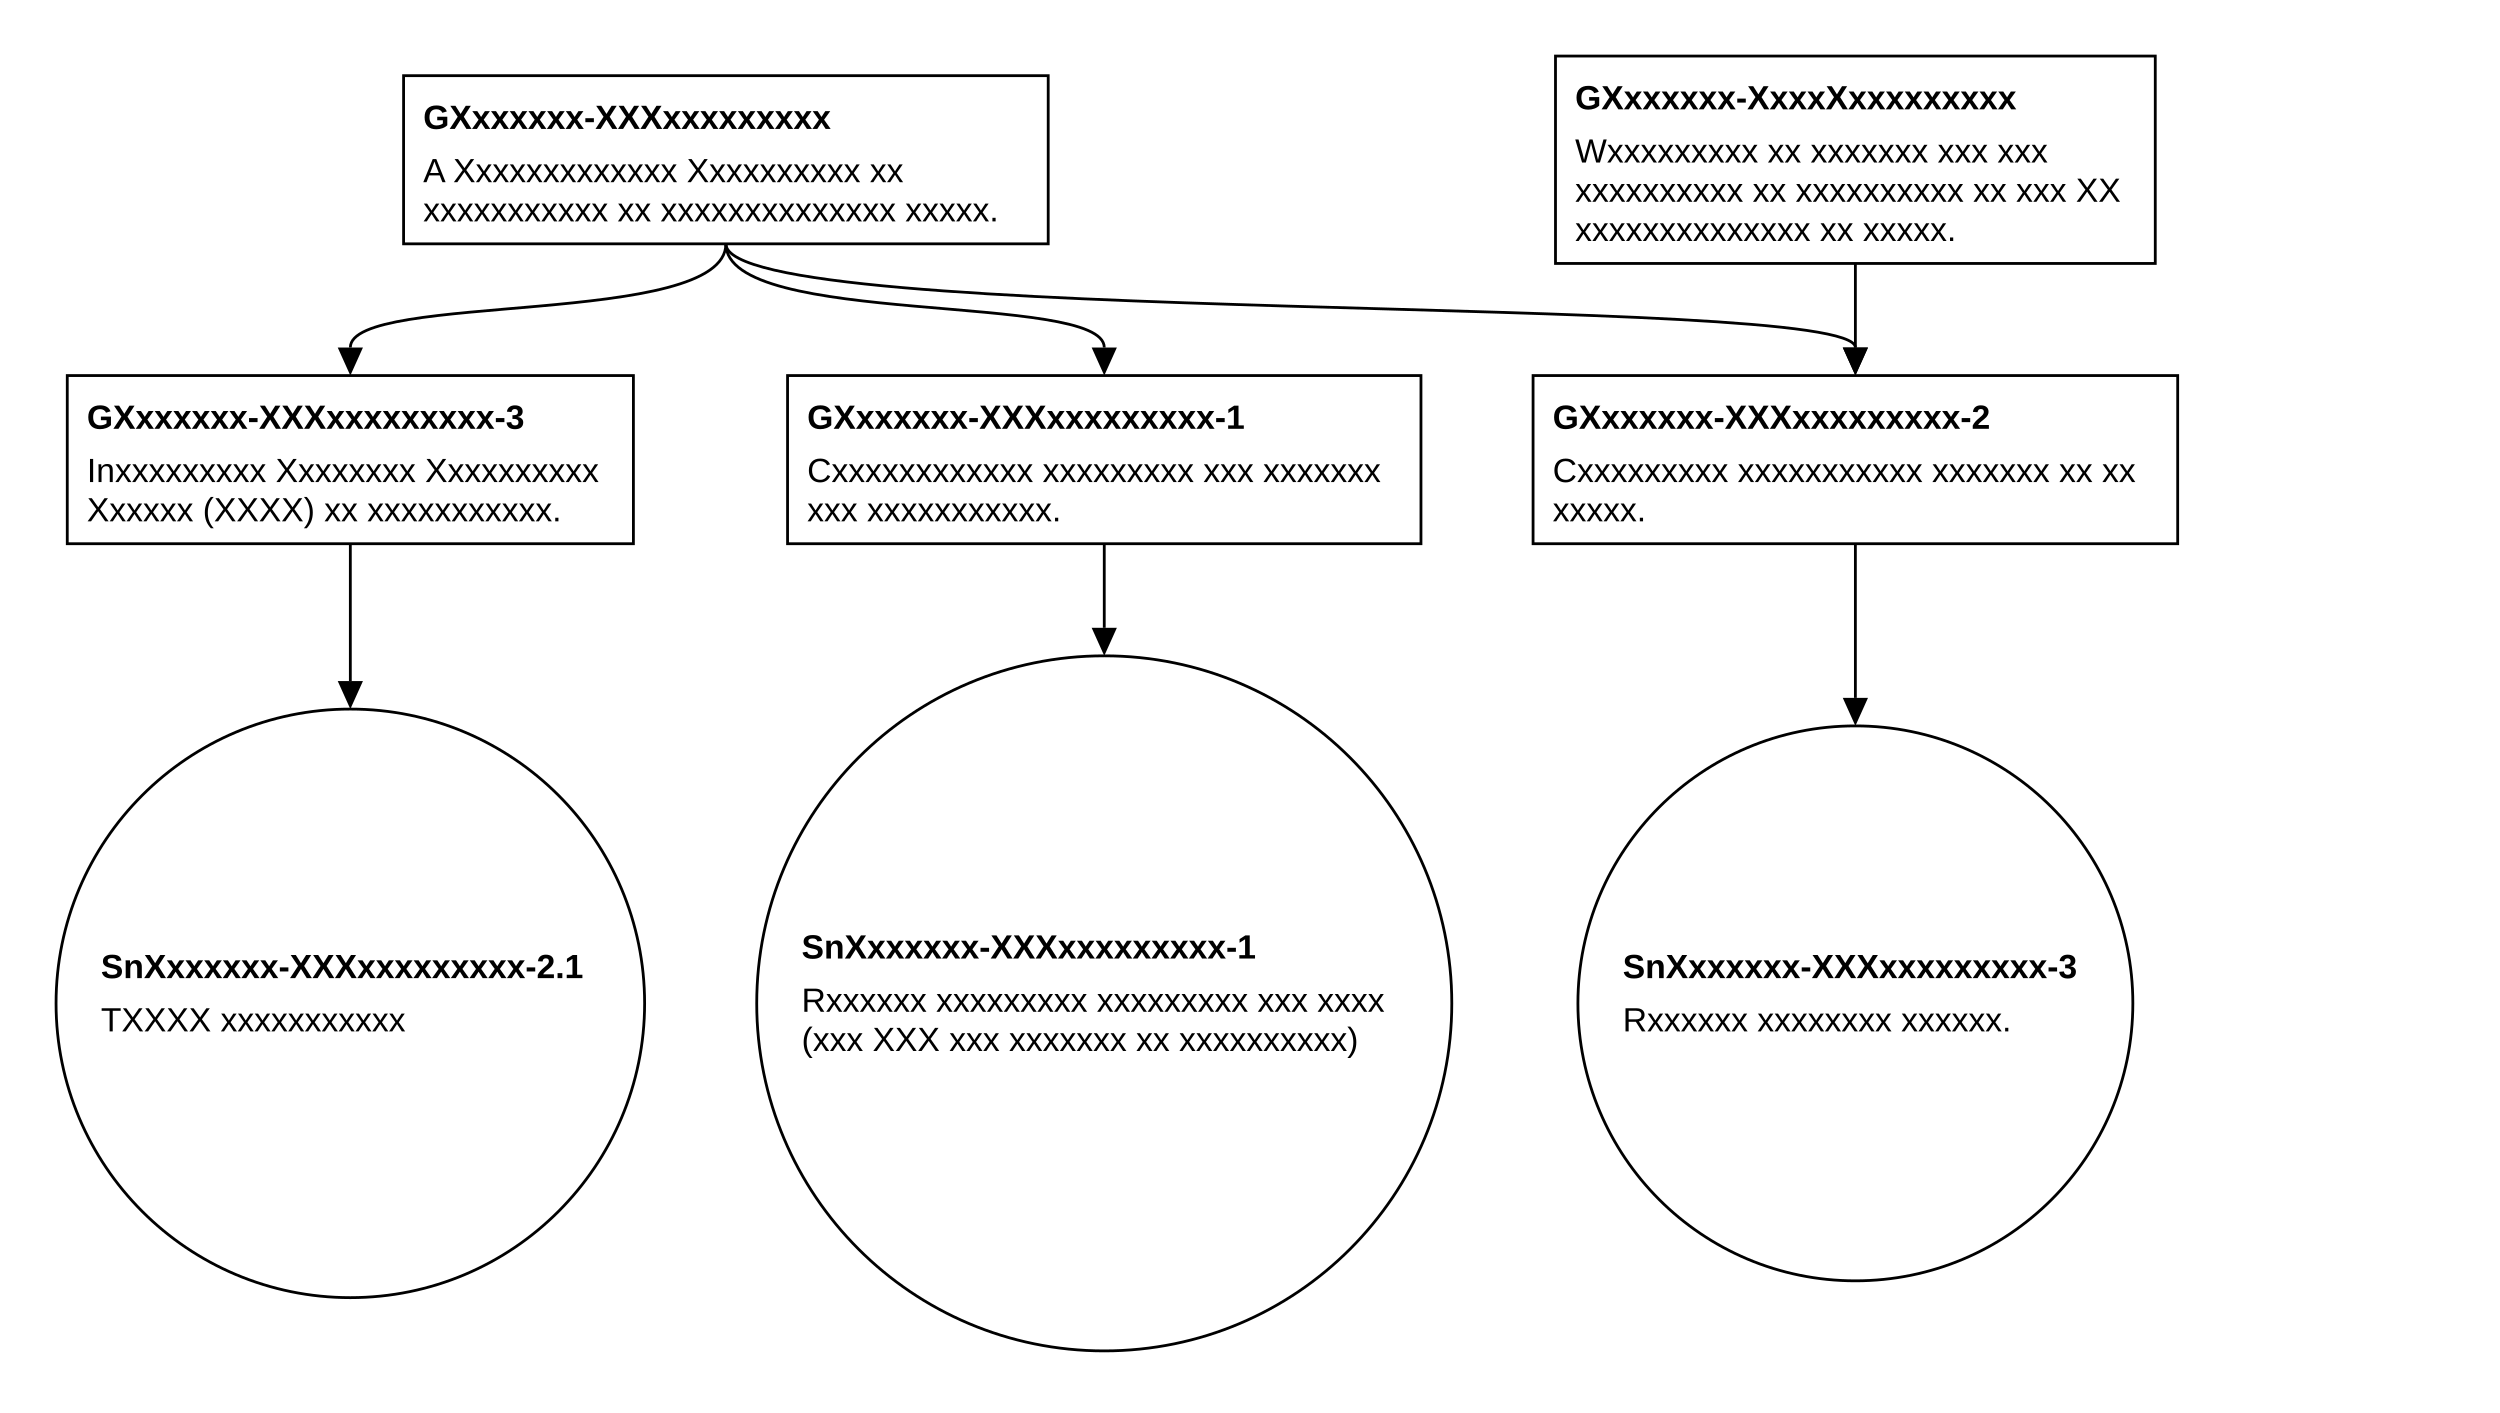
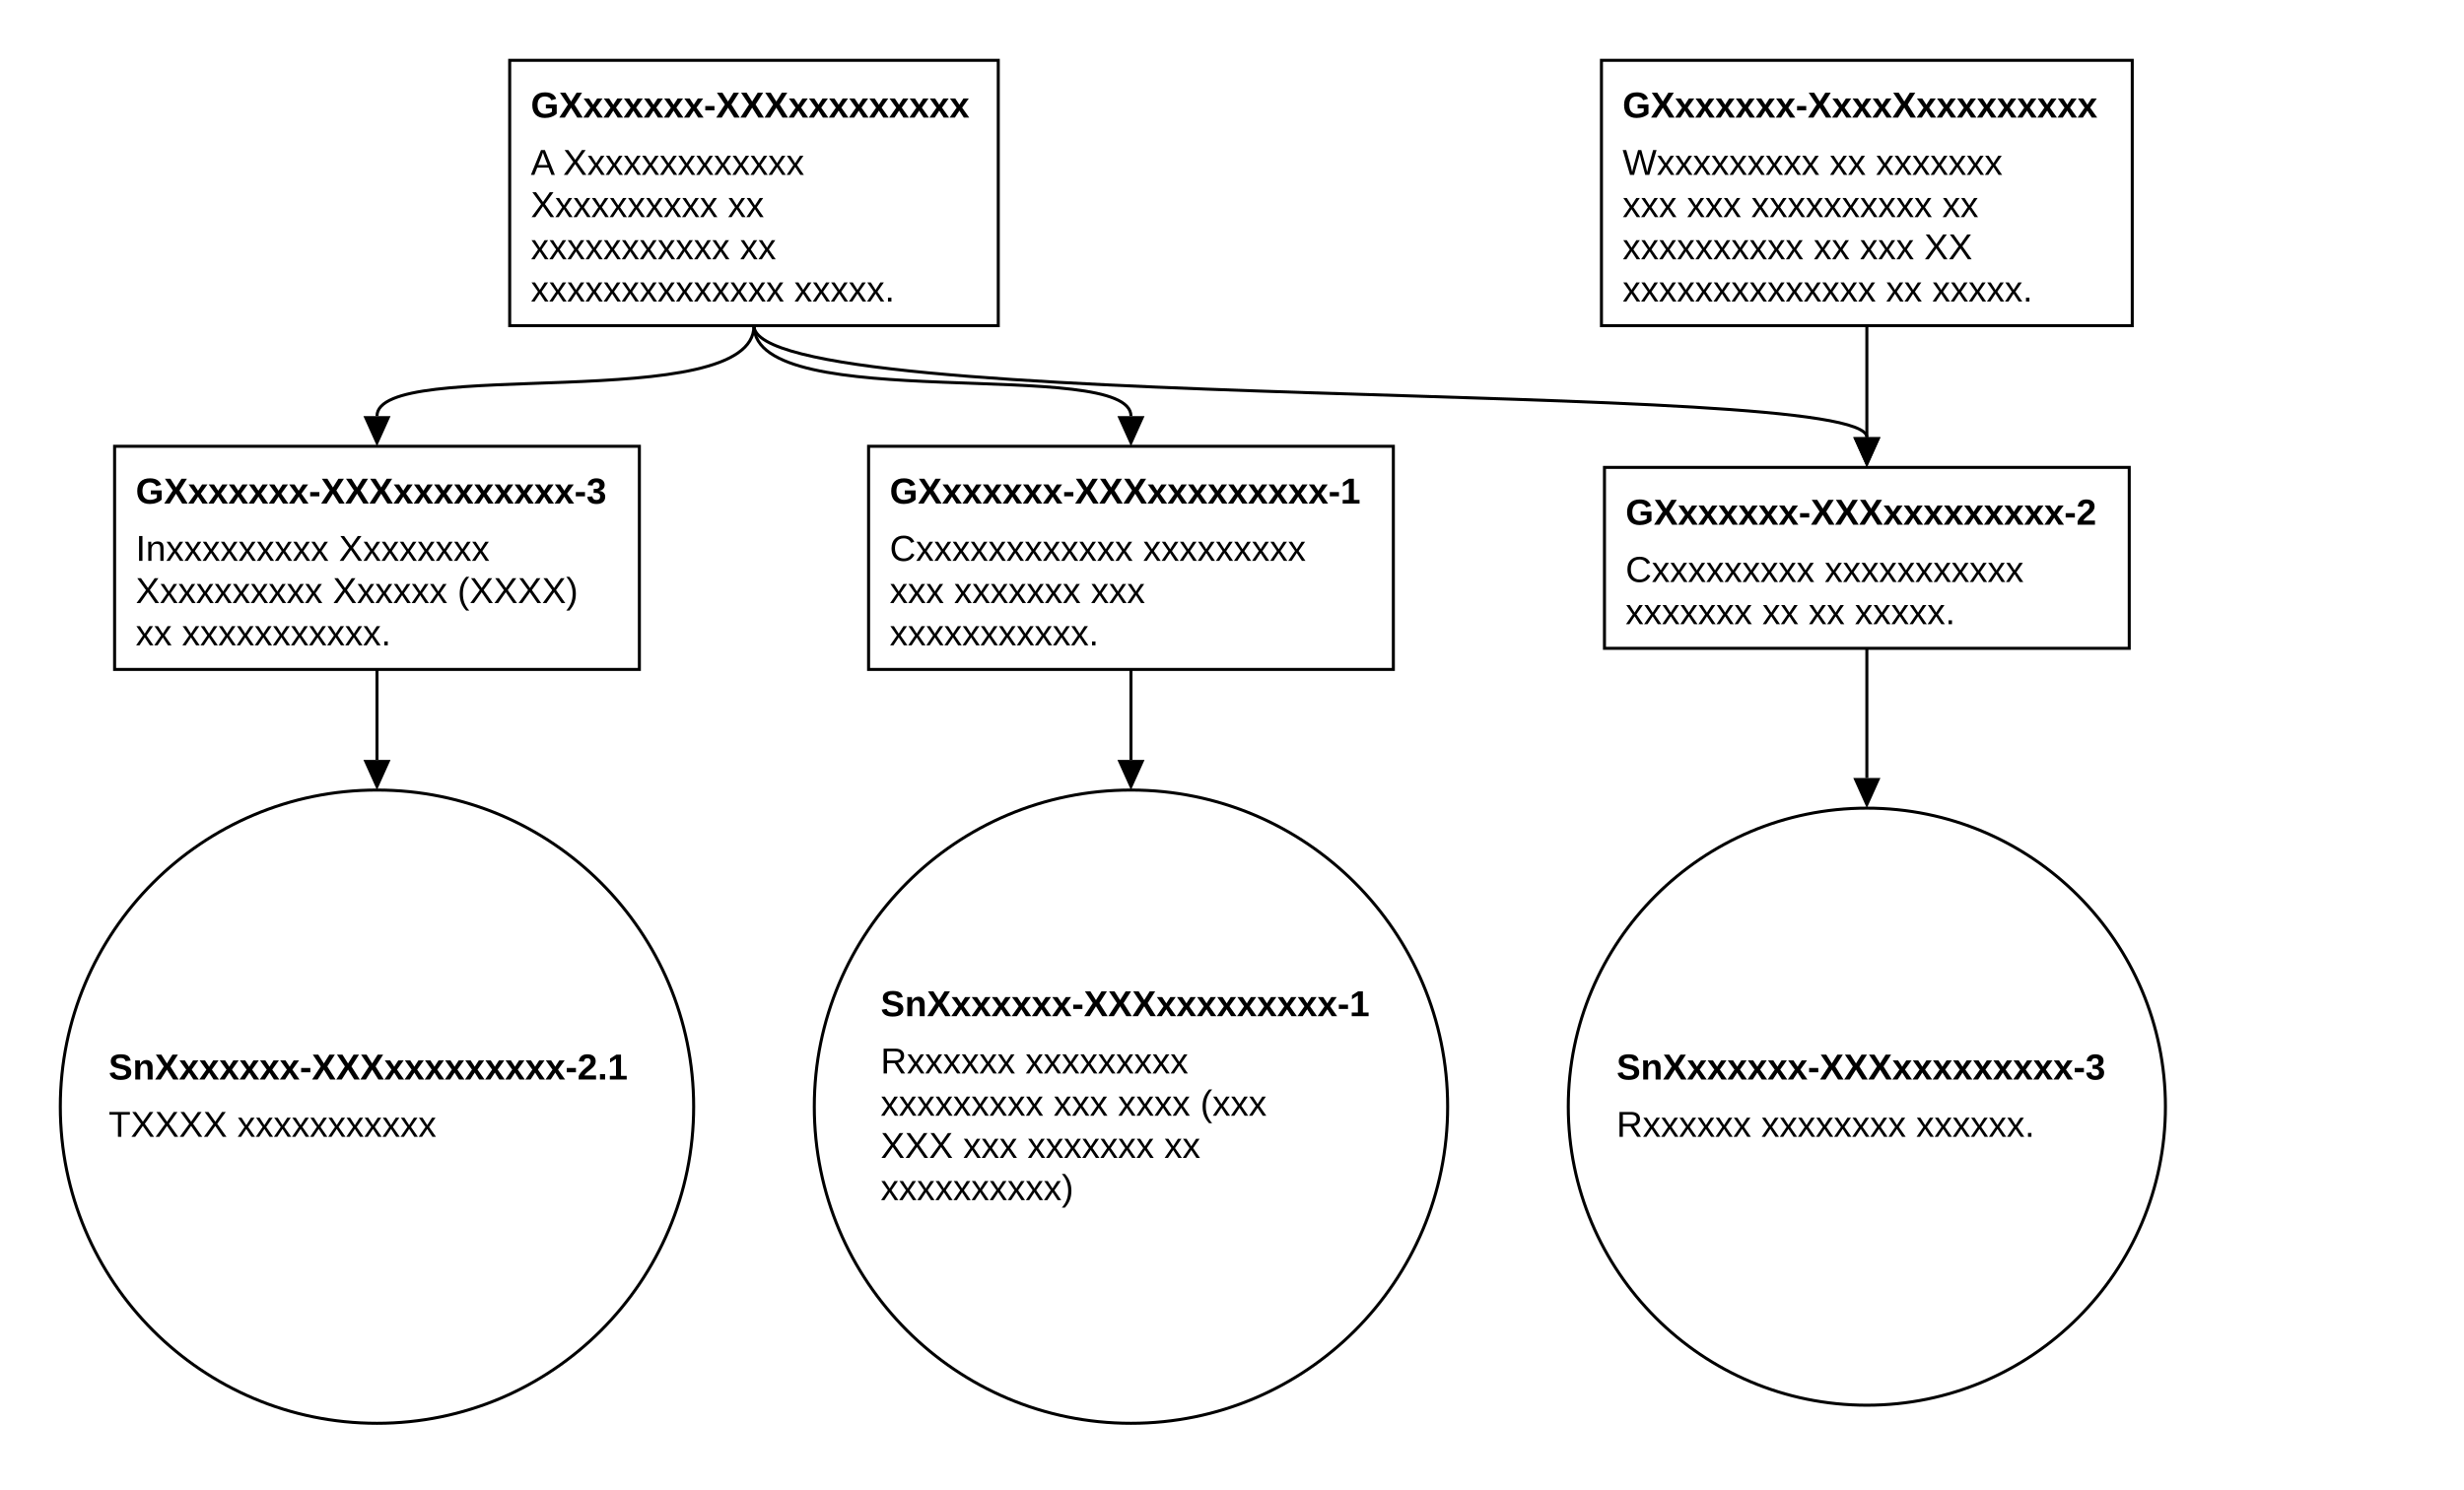
- <svg xmlns="http://www.w3.org/2000/svg" classes="gsndiagram" viewBox="0 0 892 504">
+ <svg xmlns="http://www.w3.org/2000/svg" classes="gsndiagram" viewBox="0 0 817 494">
  <symbol id="module_icon">
    <rect fill="lightgrey" height="5" stroke="black" stroke-width="1" width="10" x="0" y="0" />
    <rect fill="lightgrey" height="10" stroke="black" stroke-width="1" width="20" x="0" y="5" />
  </symbol>
  <marker id="composite_arrow" markerHeight="9" markerUnits="userSpaceOnUse" markerWidth="10" orient="auto-start-reverse" refX="0" refY="4.5">
    <polyline fill="none" points="0 0, 6 4.5, 0 9" stroke="black" stroke-width="1" />
    <polyline fill="none" points="4 0, 10 4.5, 4 9" stroke="black" stroke-width="1" />
    <polyline fill="none" points="0 4.5, 10 4.5" stroke="black" stroke-width="1" />
  </marker>
  <marker id="supportedby_arrow" markerHeight="9" markerUnits="userSpaceOnUse" markerWidth="10" orient="auto-start-reverse" refX="0" refY="4.5">
    <polyline fill="black" points="0 0, 10 4.5, 0 9" />
  </marker>
  <marker id="incontextof_arrow" markerHeight="9" markerUnits="userSpaceOnUse" markerWidth="10" orient="auto-start-reverse" refX="0" refY="4.5">
    <polyline fill="none" points="0 0, 10 4.5, 0 9, 0 0" stroke="black" stroke-width="1" />
  </marker>
  <g class="gsn_module_Txxx-2 Xxxxxxxxxxxxx Xxxxxxxxxx gsnelem gsngoal" id="node_GXxxxxxx_XXXxxxxxxxxx">
-     <path class="border" d="M144,27 L374,27 L374,87 L144,87 z" fill="transparent" stroke="black" stroke-width="1" />
-     <text font-family="Arial" font-size="12" font-weight="bold" x="151" y="46">
+     <path class="border" d="M169,20 L331,20 L331,108 L169,108 z" fill="transparent" stroke="black" stroke-width="1" />
+     <text font-family="Arial" font-size="12" font-weight="bold" x="176" y="39">
GXxxxxxx-XXXxxxxxxxxx
</text>
-     <text font-family="Arial" font-size="12" x="151" y="65">
- A Xxxxxxxxxxxxx Xxxxxxxxxx xx
+     <text font-family="Arial" font-size="12" x="176" y="58">
+ A Xxxxxxxxxxxxx
</text>
-     <text font-family="Arial" font-size="12" x="151" y="79">
- xxxxxxxxxxx xx xxxxxxxxxxxxxx xxxxx.
+     <text font-family="Arial" font-size="12" x="176" y="72">
+ Xxxxxxxxxx xx
+ </text>
+     <text font-family="Arial" font-size="12" x="176" y="86">
+ xxxxxxxxxxx xx
+ </text>
+     <text font-family="Arial" font-size="12" x="176" y="100">
+ xxxxxxxxxxxxxx xxxxx.
</text>
  </g>
  <g class="gsn_module_Txxx-2 Xxxxxxxxxxxxx Xxxxxxxxxx gsnelem gsngoal" id="node_GXxxxxxx_XxxxXxxxxxxxxx">
-     <path class="border" d="M555,20 L769,20 L769,94 L555,94 z" fill="transparent" stroke="black" stroke-width="1" />
-     <text font-family="Arial" font-size="12" font-weight="bold" x="562" y="39">
+     <path class="border" d="M531,20 L707,20 L707,108 L531,108 z" fill="transparent" stroke="black" stroke-width="1" />
+     <text font-family="Arial" font-size="12" font-weight="bold" x="538" y="39">
GXxxxxxx-XxxxXxxxxxxxxx
</text>
-     <text font-family="Arial" font-size="12" x="562" y="58">
- Wxxxxxxxxx xx xxxxxxx xxx xxx
+     <text font-family="Arial" font-size="12" x="538" y="58">
+ Wxxxxxxxxx xx xxxxxxx
</text>
-     <text font-family="Arial" font-size="12" x="562" y="72">
- xxxxxxxxxx xx xxxxxxxxxx xx xxx XX
+     <text font-family="Arial" font-size="12" x="538" y="72">
+ xxx xxx xxxxxxxxxx xx
</text>
-     <text font-family="Arial" font-size="12" x="562" y="86">
+     <text font-family="Arial" font-size="12" x="538" y="86">
+ xxxxxxxxxx xx xxx XX
+ </text>
+     <text font-family="Arial" font-size="12" x="538" y="100">
xxxxxxxxxxxxxx xx xxxxx.
</text>
  </g>
  <g class="gsn_module_Txxx-2 Xxxxxxxxxxxxx Xxxxxxxxxx gsnelem gsngoal" id="node_GXxxxxxx_XXXxxxxxxxxx_3">
-     <path class="border" d="M24,134 L226,134 L226,194 L24,194 z" fill="transparent" stroke="black" stroke-width="1" />
-     <text font-family="Arial" font-size="12" font-weight="bold" x="31" y="153">
+     <path class="border" d="M38,148 L212,148 L212,222 L38,222 z" fill="transparent" stroke="black" stroke-width="1" />
+     <text font-family="Arial" font-size="12" font-weight="bold" x="45" y="167">
GXxxxxxx-XXXxxxxxxxxx-3
</text>
-     <text font-family="Arial" font-size="12" x="31" y="172">
- Inxxxxxxxxx Xxxxxxxx Xxxxxxxxxx
+     <text font-family="Arial" font-size="12" x="45" y="186">
+ Inxxxxxxxxx Xxxxxxxx
</text>
-     <text font-family="Arial" font-size="12" x="31" y="186">
- Xxxxxx (XXXX) xx xxxxxxxxxxx.
+     <text font-family="Arial" font-size="12" x="45" y="200">
+ Xxxxxxxxxx Xxxxxx (XXXX)
+ </text>
+     <text font-family="Arial" font-size="12" x="45" y="214">
+ xx xxxxxxxxxxx.
</text>
  </g>
  <g class="gsn_module_Txxx-2 Xxxxxxxxxxxxx Xxxxxxxxxx gsnelem gsngoal" id="node_GXxxxxxx_XXXxxxxxxxxx_1">
-     <path class="border" d="M281,134 L507,134 L507,194 L281,194 z" fill="transparent" stroke="black" stroke-width="1" />
-     <text font-family="Arial" font-size="12" font-weight="bold" x="288" y="153">
+     <path class="border" d="M288,148 L462,148 L462,222 L288,222 z" fill="transparent" stroke="black" stroke-width="1" />
+     <text font-family="Arial" font-size="12" font-weight="bold" x="295" y="167">
GXxxxxxx-XXXxxxxxxxxx-1
</text>
-     <text font-family="Arial" font-size="12" x="288" y="172">
- Cxxxxxxxxxxxx xxxxxxxxx xxx xxxxxxx
+     <text font-family="Arial" font-size="12" x="295" y="186">
+ Cxxxxxxxxxxxx xxxxxxxxx
</text>
-     <text font-family="Arial" font-size="12" x="288" y="186">
- xxx xxxxxxxxxxx.
+     <text font-family="Arial" font-size="12" x="295" y="200">
+ xxx xxxxxxx xxx
+ </text>
+     <text font-family="Arial" font-size="12" x="295" y="214">
+ xxxxxxxxxxx.
</text>
  </g>
  <g class="gsn_module_Txxx-2 Xxxxxxxxxxxxx Xxxxxxxxxx gsnelem gsngoal" id="node_GXxxxxxx_XXXxxxxxxxxx_2">
-     <path class="border" d="M547,134 L777,134 L777,194 L547,194 z" fill="transparent" stroke="black" stroke-width="1" />
-     <text font-family="Arial" font-size="12" font-weight="bold" x="554" y="153">
+     <path class="border" d="M532,155 L706,155 L706,215 L532,215 z" fill="transparent" stroke="black" stroke-width="1" />
+     <text font-family="Arial" font-size="12" font-weight="bold" x="539" y="174">
GXxxxxxx-XXXxxxxxxxxx-2
</text>
-     <text font-family="Arial" font-size="12" x="554" y="172">
- Cxxxxxxxxx xxxxxxxxxxx xxxxxxx xx xx
+     <text font-family="Arial" font-size="12" x="539" y="193">
+ Cxxxxxxxxx xxxxxxxxxxx
</text>
-     <text font-family="Arial" font-size="12" x="554" y="186">
- xxxxx.
+     <text font-family="Arial" font-size="12" x="539" y="207">
+ xxxxxxx xx xx xxxxx.
</text>
  </g>
  <g class="gsn_module_Txxx-2 Xxxxxxxxxxxxx Xxxxxxxxxx gsnelem gsnsltn" id="node_SnXxxxxxx_XXXxxxxxxxxx_2_1">
-     <path class="border" d="M20,358 a105,105,0,1,0,210,0 a105,105,0,1,0,-210,0 z" fill="none" stroke="black" stroke-width="1" />
-     <text font-family="Arial" font-size="12" font-weight="bold" x="36" y="349">
+     <path class="border" d="M20,367 a105,105,0,1,0,210,0 a105,105,0,1,0,-210,0 z" fill="none" stroke="black" stroke-width="1" />
+     <text font-family="Arial" font-size="12" font-weight="bold" x="36" y="358">
SnXxxxxxx-XXXxxxxxxxxx-2.1
</text>
-     <text font-family="Arial" font-size="12" x="36" y="368">
+     <text font-family="Arial" font-size="12" x="36" y="377">
TXXXX xxxxxxxxxxx
</text>
  </g>
  <g class="gsn_module_Txxx-2 Xxxxxxxxxxxxx Xxxxxxxxxx gsnelem gsnsltn" id="node_SnXxxxxxx_XXXxxxxxxxxx_1">
-     <path class="border" d="M270,358 a124,124,0,1,0,248,0 a124,124,0,1,0,-248,0 z" fill="none" stroke="black" stroke-width="1" />
-     <text font-family="Arial" font-size="12" font-weight="bold" x="286" y="342">
+     <path class="border" d="M270,367 a105,105,0,1,0,210,0 a105,105,0,1,0,-210,0 z" fill="none" stroke="black" stroke-width="1" />
+     <text font-family="Arial" font-size="12" font-weight="bold" x="292" y="337">
SnXxxxxxx-XXXxxxxxxxxx-1
</text>
-     <text font-family="Arial" font-size="12" x="286" y="361">
- Rxxxxxx xxxxxxxxx xxxxxxxxx xxx xxxx
+     <text font-family="Arial" font-size="12" x="292" y="356">
+ Rxxxxxx xxxxxxxxx
</text>
-     <text font-family="Arial" font-size="12" x="286" y="375">
- (xxx XXX xxx xxxxxxx xx xxxxxxxxxx)
+     <text font-family="Arial" font-size="12" x="292" y="370">
+ xxxxxxxxx xxx xxxx (xxx
+ </text>
+     <text font-family="Arial" font-size="12" x="292" y="384">
+ XXX xxx xxxxxxx xx
+ </text>
+     <text font-family="Arial" font-size="12" x="292" y="398">
+ xxxxxxxxxx)
</text>
  </g>
  <g class="gsn_module_Txxx-2 Xxxxxxxxxxxxx Xxxxxxxxxx gsnelem gsnsltn" id="node_SnXxxxxxx_XXXxxxxxxxxx_3">
-     <path class="border" d="M563,358 a99,99,0,1,0,198,0 a99,99,0,1,0,-198,0 z" fill="none" stroke="black" stroke-width="1" />
-     <text font-family="Arial" font-size="12" font-weight="bold" x="579" y="349">
+     <path class="border" d="M520,367 a99,99,0,1,0,198,0 a99,99,0,1,0,-198,0 z" fill="none" stroke="black" stroke-width="1" />
+     <text font-family="Arial" font-size="12" font-weight="bold" x="536" y="358">
SnXxxxxxx-XXXxxxxxxxxx-3
</text>
-     <text font-family="Arial" font-size="12" x="579" y="368">
+     <text font-family="Arial" font-size="12" x="536" y="377">
Rxxxxxx xxxxxxxx xxxxxx.
</text>
  </g>
-   <path class="gsnedge gsninspby" d="M259,87 C259,117,394,104,394,124" fill="none" marker-end="url(#supportedby_arrow)" stroke="black" stroke-width="1" />
-   <path class="gsnedge gsninspby" d="M259,87 C259,117,662,104,662,124" fill="none" marker-end="url(#supportedby_arrow)" stroke="black" stroke-width="1" />
-   <path class="gsnedge gsninspby" d="M259,87 C259,117,125,104,125,124" fill="none" marker-end="url(#supportedby_arrow)" stroke="black" stroke-width="1" />
-   <path class="gsnedge gsninspby" d="M394,194 C394,224,394,204,394,224" fill="none" marker-end="url(#supportedby_arrow)" stroke="black" stroke-width="1" />
-   <path class="gsnedge gsninspby" d="M662,194 C662,224,662,229,662,249" fill="none" marker-end="url(#supportedby_arrow)" stroke="black" stroke-width="1" />
-   <path class="gsnedge gsninspby" d="M125,194 C125,224,125,223,125,243" fill="none" marker-end="url(#supportedby_arrow)" stroke="black" stroke-width="1" />
-   <path class="gsnedge gsninspby" d="M662,94 C662,124,662,104,662,124" fill="none" marker-end="url(#supportedby_arrow)" stroke="black" stroke-width="1" />
+   <path class="gsnedge gsninspby" d="M250,108 C250,138,375,118,375,138" fill="none" marker-end="url(#supportedby_arrow)" stroke="black" stroke-width="1" />
+   <path class="gsnedge gsninspby" d="M250,108 C250,138,619,125,619,145" fill="none" marker-end="url(#supportedby_arrow)" stroke="black" stroke-width="1" />
+   <path class="gsnedge gsninspby" d="M250,108 C250,138,125,118,125,138" fill="none" marker-end="url(#supportedby_arrow)" stroke="black" stroke-width="1" />
+   <path class="gsnedge gsninspby" d="M375,222 C375,252,375,232,375,252" fill="none" marker-end="url(#supportedby_arrow)" stroke="black" stroke-width="1" />
+   <path class="gsnedge gsninspby" d="M619,215 C619,245,619,238,619,258" fill="none" marker-end="url(#supportedby_arrow)" stroke="black" stroke-width="1" />
+   <path class="gsnedge gsninspby" d="M125,222 C125,252,125,232,125,252" fill="none" marker-end="url(#supportedby_arrow)" stroke="black" stroke-width="1" />
+   <path class="gsnedge gsninspby" d="M619,108 C619,138,619,125,619,145" fill="none" marker-end="url(#supportedby_arrow)" stroke="black" stroke-width="1" />
</svg>
